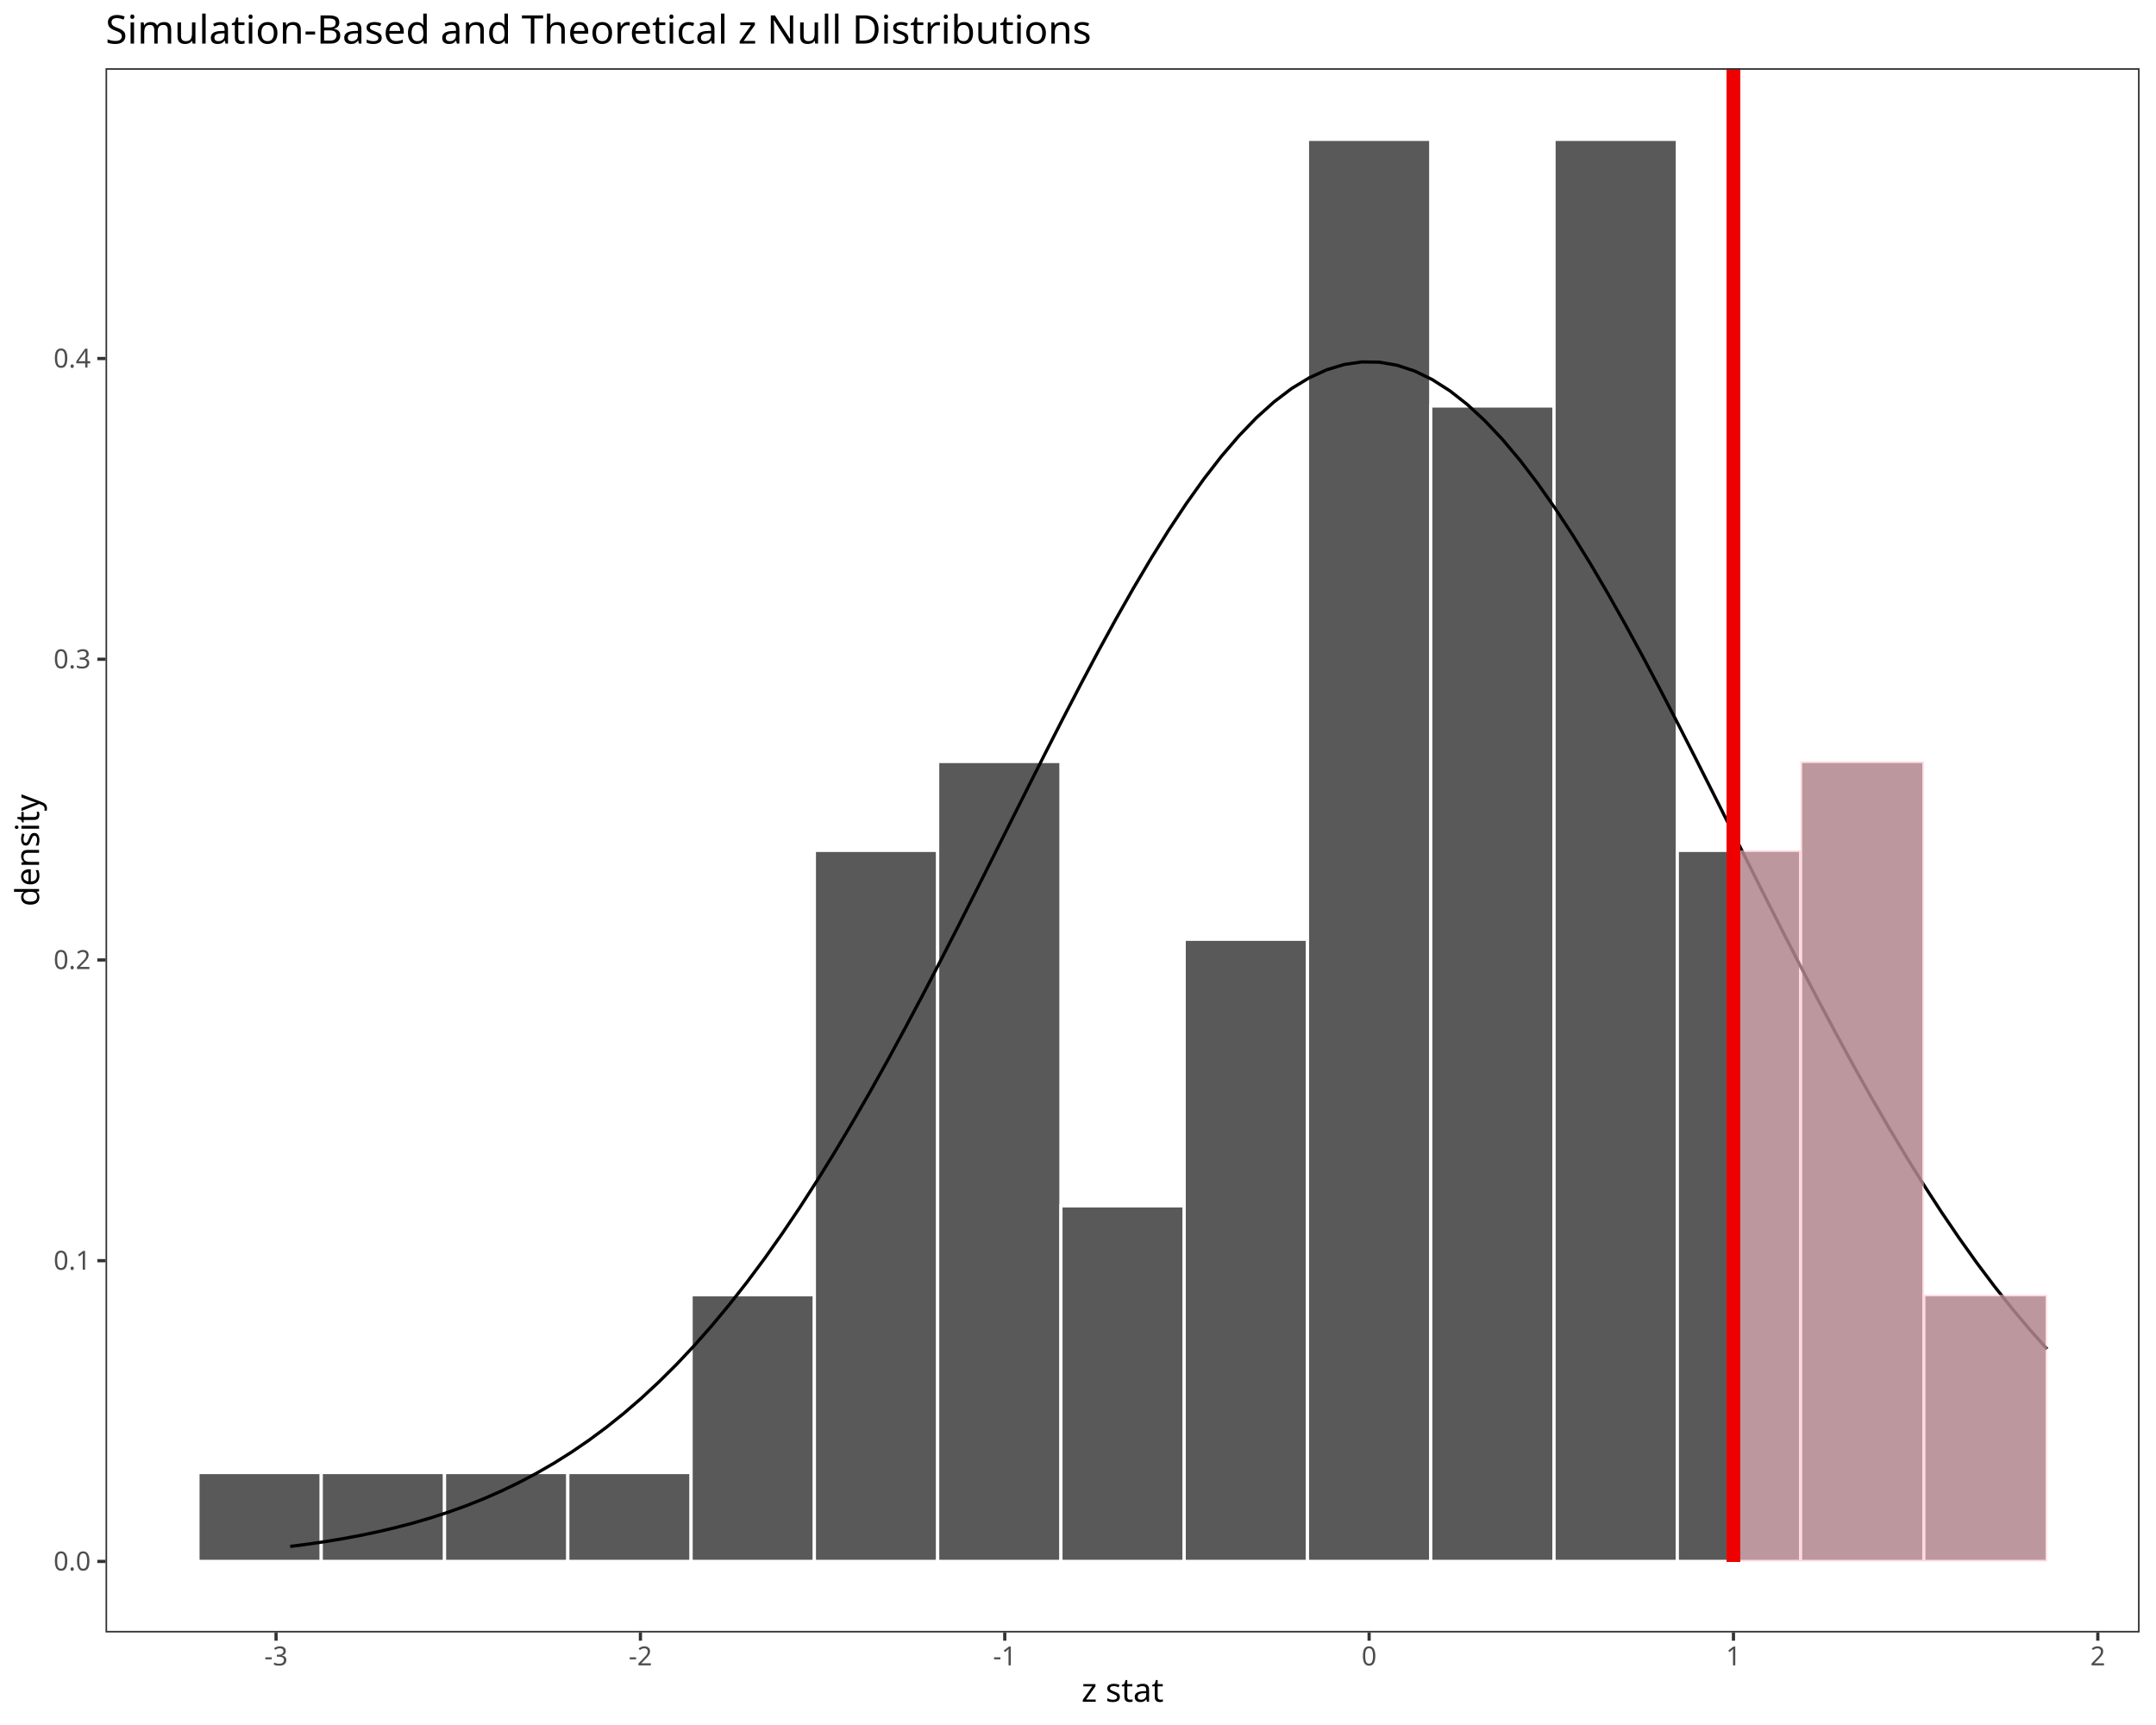
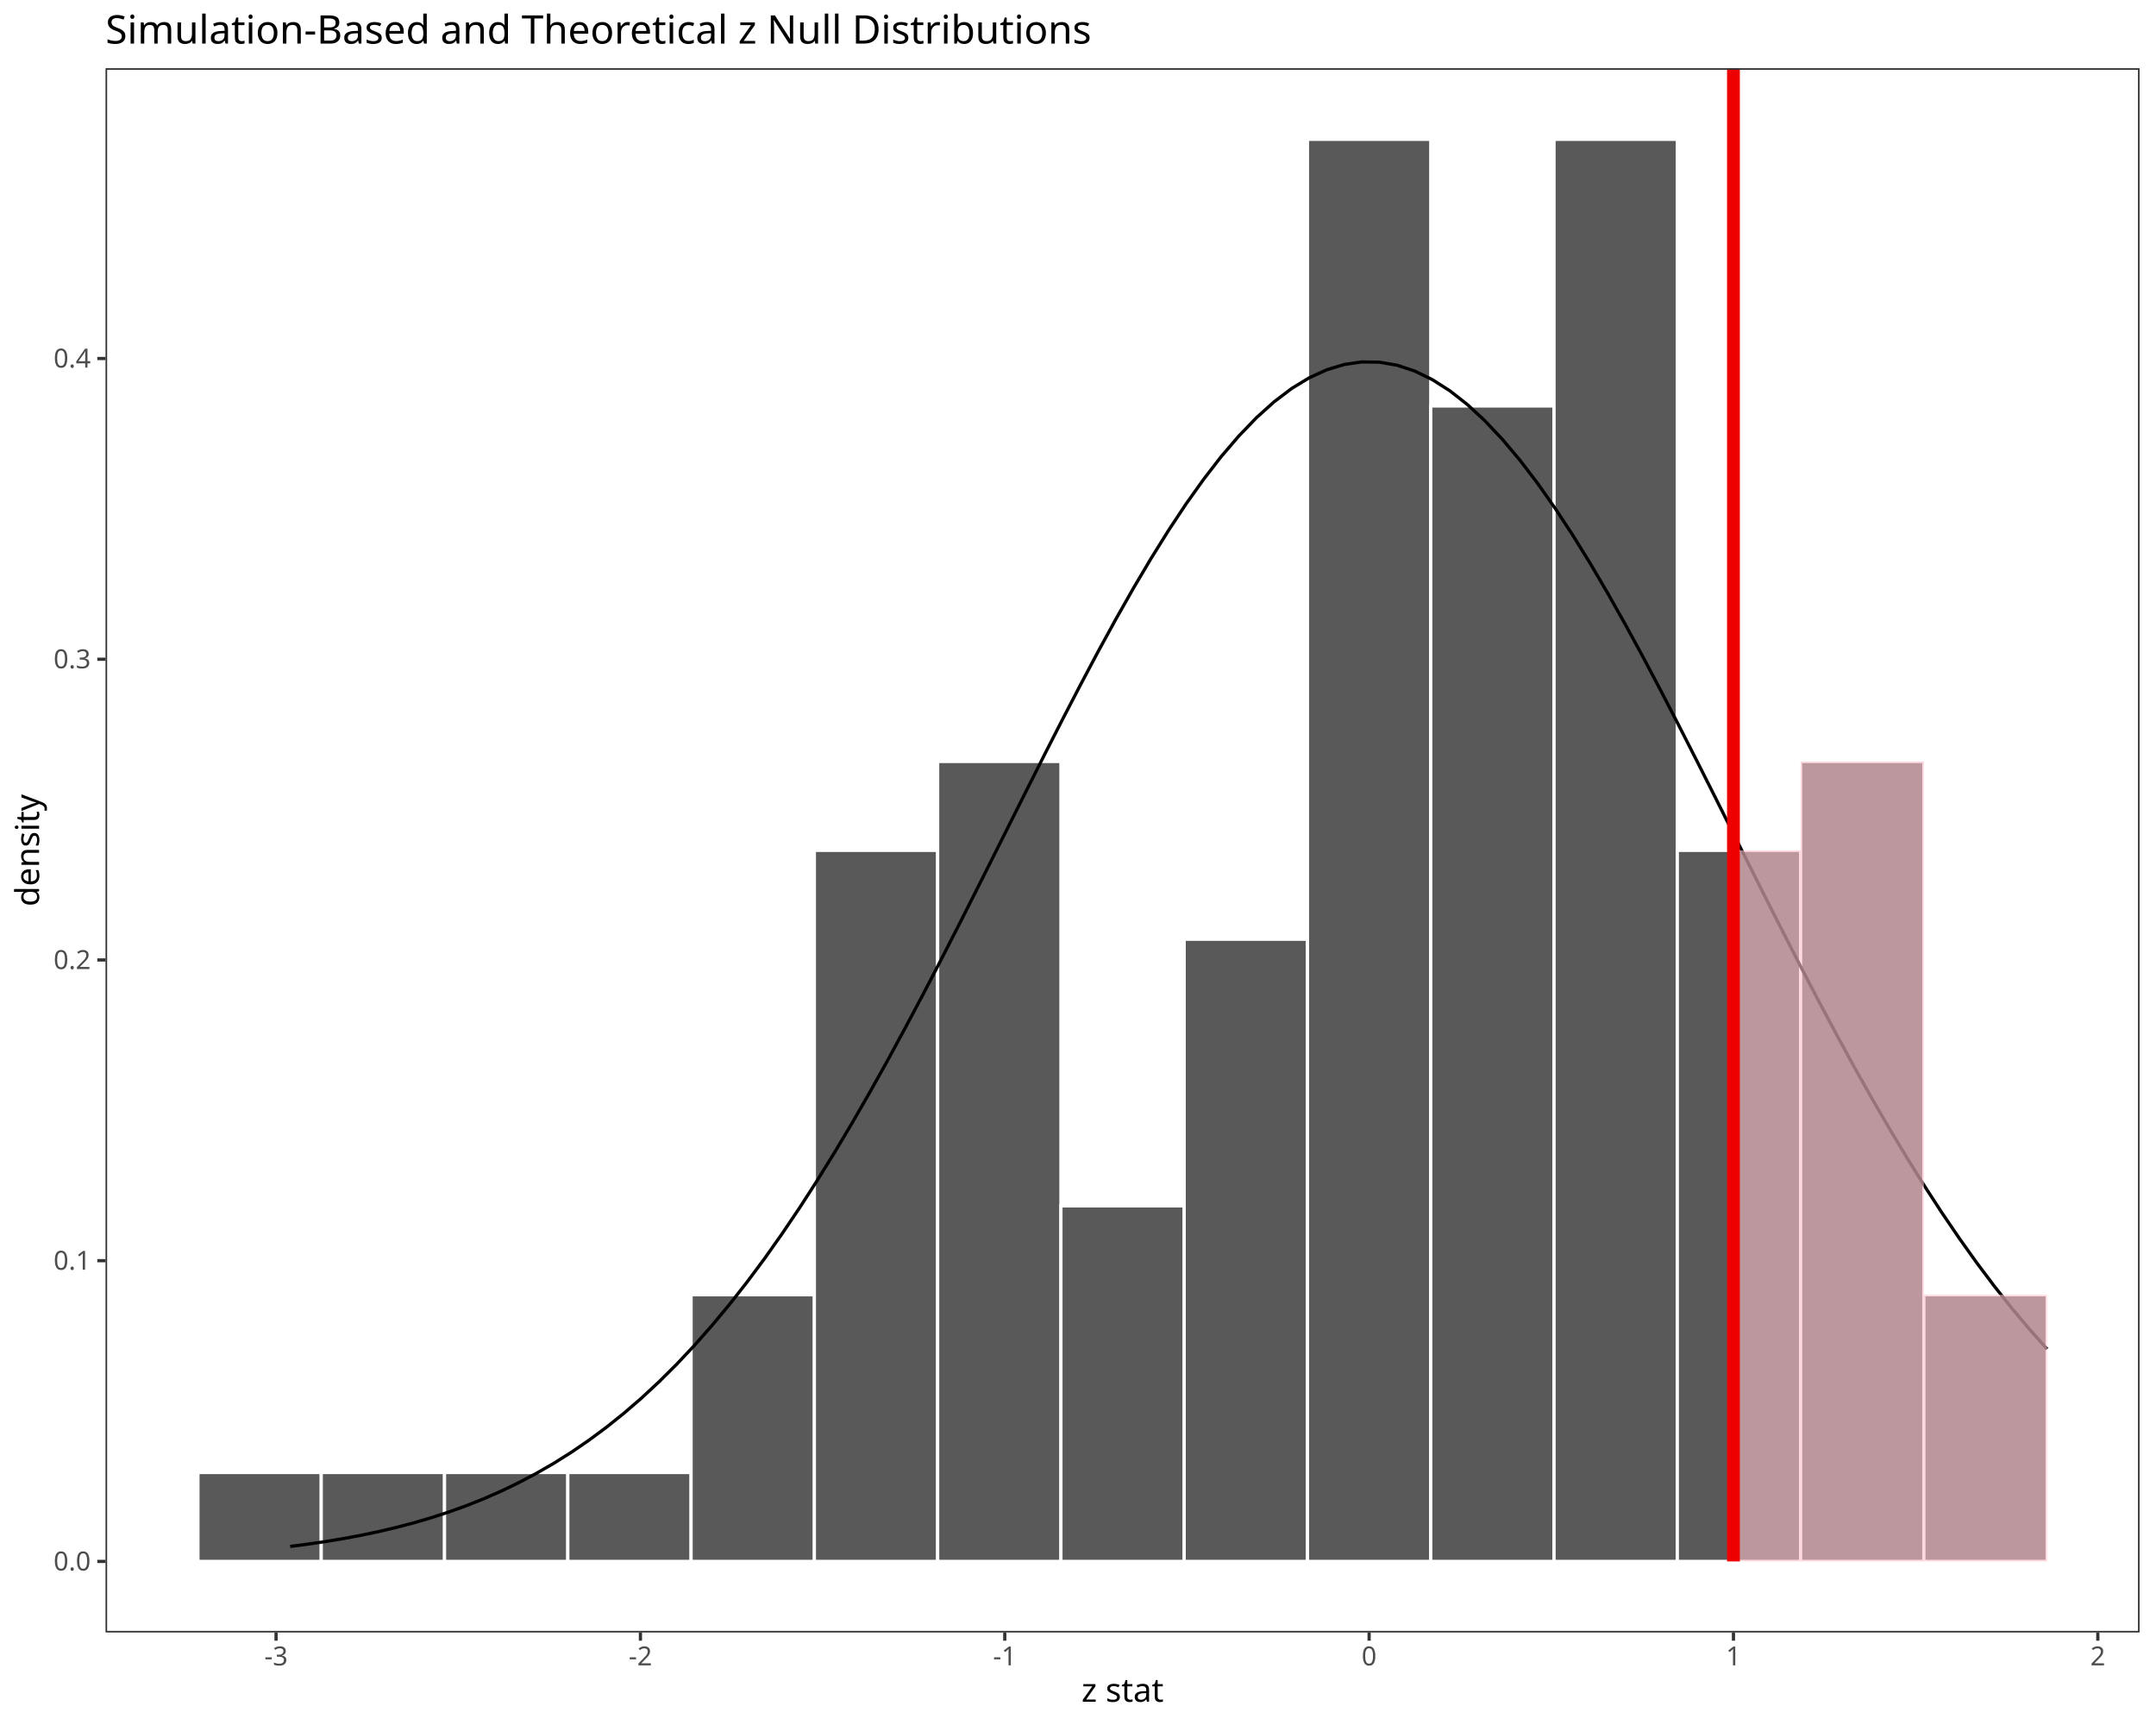
<svg xmlns="http://www.w3.org/2000/svg" class="svglite" data-engine-version="2.0" width="720.00pt" height="576.00pt" viewBox="0 0 720.00 576.00">
  <defs>
    <style type="text/css">
    .svglite line, .svglite polyline, .svglite polygon, .svglite path, .svglite rect, .svglite circle {
      fill: none;
      stroke: #000000;
      stroke-linecap: round;
      stroke-linejoin: round;
      stroke-miterlimit: 10.00;
    }
  </style>
  </defs>
  <rect width="100%" height="100%" style="stroke: none; fill: #FFFFFF;" />
  <defs>
    <clipPath id="cpMC4wMHw3MjAuMDB8MC4wMHw1NzYuMDA=">
      <rect x="0.00" y="0.00" width="720.00" height="576.00" />
    </clipPath>
  </defs>
  <g clip-path="url(#cpMC4wMHw3MjAuMDB8MC4wMHw1NzYuMDA=)">
    <rect x="0.00" y="0.00" width="720.00" height="576.00" style="stroke-width: 1.07; stroke: #FFFFFF; fill: #FFFFFF;" />
  </g>
  <defs>
    <clipPath id="cpMzUuMjR8NzE0LjUyfDIyLjc4fDU0NS4xMQ==">
      <rect x="35.24" y="22.78" width="679.28" height="522.33" />
    </clipPath>
  </defs>
  <g clip-path="url(#cpMzUuMjR8NzE0LjUyfDIyLjc4fDU0NS4xMQ==)">
    <rect x="35.24" y="22.78" width="679.28" height="522.33" style="stroke-width: 1.07; stroke: none; fill: #FFFFFF;" />
    <rect x="66.11" y="491.69" width="41.17" height="29.68" style="stroke-width: 1.07; stroke: #FFFFFF; stroke-linecap: butt; stroke-linejoin: miter; fill: #595959;" />
    <rect x="107.28" y="491.69" width="41.17" height="29.68" style="stroke-width: 1.07; stroke: #FFFFFF; stroke-linecap: butt; stroke-linejoin: miter; fill: #595959;" />
    <rect x="148.45" y="491.69" width="41.17" height="29.68" style="stroke-width: 1.07; stroke: #FFFFFF; stroke-linecap: butt; stroke-linejoin: miter; fill: #595959;" />
    <rect x="189.62" y="491.69" width="41.17" height="29.68" style="stroke-width: 1.07; stroke: #FFFFFF; stroke-linecap: butt; stroke-linejoin: miter; fill: #595959;" />
    <rect x="230.79" y="432.34" width="41.17" height="89.03" style="stroke-width: 1.07; stroke: #FFFFFF; stroke-linecap: butt; stroke-linejoin: miter; fill: #595959;" />
    <rect x="271.96" y="283.95" width="41.17" height="237.42" style="stroke-width: 1.07; stroke: #FFFFFF; stroke-linecap: butt; stroke-linejoin: miter; fill: #595959;" />
    <rect x="313.13" y="254.27" width="41.17" height="267.10" style="stroke-width: 1.07; stroke: #FFFFFF; stroke-linecap: butt; stroke-linejoin: miter; fill: #595959;" />
    <rect x="354.30" y="402.66" width="41.17" height="118.71" style="stroke-width: 1.07; stroke: #FFFFFF; stroke-linecap: butt; stroke-linejoin: miter; fill: #595959;" />
    <rect x="395.46" y="313.63" width="41.17" height="207.74" style="stroke-width: 1.07; stroke: #FFFFFF; stroke-linecap: butt; stroke-linejoin: miter; fill: #595959;" />
    <rect x="436.63" y="46.53" width="41.17" height="474.84" style="stroke-width: 1.07; stroke: #FFFFFF; stroke-linecap: butt; stroke-linejoin: miter; fill: #595959;" />
    <rect x="477.80" y="135.56" width="41.17" height="385.81" style="stroke-width: 1.07; stroke: #FFFFFF; stroke-linecap: butt; stroke-linejoin: miter; fill: #595959;" />
    <rect x="518.97" y="46.53" width="41.17" height="474.84" style="stroke-width: 1.07; stroke: #FFFFFF; stroke-linecap: butt; stroke-linejoin: miter; fill: #595959;" />
    <rect x="560.14" y="283.95" width="41.17" height="237.42" style="stroke-width: 1.07; stroke: #FFFFFF; stroke-linecap: butt; stroke-linejoin: miter; fill: #595959;" />
    <rect x="601.31" y="254.27" width="41.17" height="267.10" style="stroke-width: 1.07; stroke: #FFFFFF; stroke-linecap: butt; stroke-linejoin: miter; fill: #595959;" />
    <rect x="642.48" y="432.34" width="41.17" height="89.03" style="stroke-width: 1.07; stroke: #FFFFFF; stroke-linecap: butt; stroke-linejoin: miter; fill: #595959;" />
    <polyline points="96.92,516.37 102.79,515.61 108.66,514.75 114.52,513.78 120.39,512.69 126.26,511.46 132.12,510.08 137.99,508.55 143.86,506.83 149.73,504.93 155.59,502.82 161.46,500.49 167.33,497.92 173.19,495.10 179.06,492.00 184.93,488.62 190.80,484.93 196.66,480.92 202.53,476.57 208.40,471.87 214.27,466.80 220.13,461.35 226.00,455.52 231.87,449.28 237.73,442.64 243.60,435.58 249.47,428.11 255.34,420.23 261.20,411.93 267.07,403.23 272.94,394.13 278.80,384.65 284.67,374.80 290.54,364.61 296.41,354.10 302.27,343.30 308.14,332.25 314.01,320.97 319.88,309.51 325.74,297.92 331.61,286.24 337.48,274.53 343.34,262.84 349.21,251.22 355.08,239.73 360.95,228.44 366.81,217.40 372.68,206.68 378.55,196.33 384.42,186.43 390.28,177.03 396.15,168.18 402.02,159.95 407.88,152.38 413.75,145.54 419.62,139.45 425.49,134.17 431.35,129.72 437.22,126.15 443.09,123.47 448.95,121.70 454.82,120.85 460.69,120.94 466.56,121.95 472.42,123.89 478.29,126.74 484.16,130.48 490.03,135.08 495.89,140.51 501.76,146.74 507.63,153.72 513.49,161.41 519.36,169.76 525.23,178.71 531.10,188.21 536.96,198.20 542.83,208.62 548.70,219.40 554.56,230.49 560.43,241.83 566.30,253.34 572.17,264.98 578.03,276.68 583.90,288.39 589.77,300.06 595.64,311.63 601.50,323.06 607.37,334.29 613.24,345.31 619.10,356.06 624.97,366.51 630.84,376.64 636.71,386.42 642.57,395.83 648.44,404.86 654.31,413.49 660.17,421.71 666.04,429.52 671.91,436.91 677.78,443.89 683.64,450.46 " style="stroke-width: 1.07; stroke-linecap: butt;" />
    <polygon points="578.89,283.95 578.89,283.95 601.31,283.95 601.31,283.95 601.31,363.09 601.31,442.23 601.31,521.37 601.31,432.34 601.31,343.30 601.31,254.27 601.31,254.27 642.47,254.27 642.48,254.27 642.48,343.30 642.48,432.34 642.48,521.37 642.48,491.69 642.48,462.01 642.48,432.34 642.48,432.34 683.64,432.34 683.64,432.34 683.64,521.37 683.64,521.37 683.64,521.37 642.48,521.37 642.48,521.37 642.48,521.37 642.48,521.37 642.48,521.37 642.48,521.37 642.48,521.37 642.48,521.37 642.47,521.37 601.31,521.37 601.31,521.37 601.31,521.37 601.31,521.37 601.31,521.37 601.31,521.37 601.31,521.37 601.31,521.37 601.31,521.37 578.89,521.37 578.89,521.37 578.89,521.37 " style="stroke-width: 0.00; stroke: none; stroke-linecap: butt; fill: #FFC0CB; fill-opacity: 0.60;" />
    <polyline points="578.89,283.95 578.89,283.95 601.31,283.95 601.31,283.95 601.31,363.09 601.31,442.23 601.31,521.37 601.31,432.34 601.31,343.30 601.31,254.27 601.31,254.27 642.47,254.27 642.48,254.27 642.48,343.30 642.48,432.34 642.48,521.37 642.48,491.69 642.48,462.01 642.48,432.34 642.48,432.34 683.64,432.34 683.64,432.34 " style="stroke-width: 1.07; stroke: none; stroke-linecap: butt;" />
    <line x1="578.89" y1="521.37" x2="578.89" y2="22.78" style="stroke-width: 4.27; stroke: #EE0000; stroke-linecap: butt;" />
-     <line x1="578.89" y1="521.37" x2="578.89" y2="22.78" style="stroke-width: 4.27; stroke: #EE0000; stroke-linecap: butt;" />
-     <line x1="578.89" y1="521.37" x2="578.89" y2="22.78" style="stroke-width: 4.27; stroke: #EE0000; stroke-linecap: butt;" />
-     <line x1="578.89" y1="521.37" x2="578.89" y2="22.78" style="stroke-width: 4.27; stroke: #EE0000; stroke-linecap: butt;" />
-     <line x1="578.89" y1="521.37" x2="578.89" y2="22.78" style="stroke-width: 4.27; stroke: #EE0000; stroke-linecap: butt;" />
-     <line x1="578.89" y1="521.37" x2="578.89" y2="22.78" style="stroke-width: 4.27; stroke: #EE0000; stroke-linecap: butt;" />
-     <line x1="578.89" y1="521.37" x2="578.89" y2="22.78" style="stroke-width: 4.27; stroke: #EE0000; stroke-linecap: butt;" />
-     <line x1="578.89" y1="521.37" x2="578.89" y2="22.78" style="stroke-width: 4.27; stroke: #EE0000; stroke-linecap: butt;" />
-     <line x1="578.89" y1="521.37" x2="578.89" y2="22.78" style="stroke-width: 4.27; stroke: #EE0000; stroke-linecap: butt;" />
-     <line x1="578.89" y1="521.37" x2="578.89" y2="22.78" style="stroke-width: 4.27; stroke: #EE0000; stroke-linecap: butt;" />
-     <line x1="578.89" y1="521.37" x2="578.89" y2="22.78" style="stroke-width: 4.27; stroke: #EE0000; stroke-linecap: butt;" />
-     <line x1="578.89" y1="521.37" x2="578.89" y2="22.78" style="stroke-width: 4.27; stroke: #EE0000; stroke-linecap: butt;" />
-     <line x1="578.89" y1="521.37" x2="578.89" y2="22.78" style="stroke-width: 4.27; stroke: #EE0000; stroke-linecap: butt;" />
-     <line x1="578.89" y1="521.37" x2="578.89" y2="22.78" style="stroke-width: 4.27; stroke: #EE0000; stroke-linecap: butt;" />
-     <line x1="578.89" y1="521.37" x2="578.89" y2="22.78" style="stroke-width: 4.27; stroke: #EE0000; stroke-linecap: butt;" />
-     <line x1="578.89" y1="521.37" x2="578.89" y2="22.78" style="stroke-width: 4.27; stroke: #EE0000; stroke-linecap: butt;" />
-     <line x1="578.89" y1="521.37" x2="578.89" y2="22.78" style="stroke-width: 4.27; stroke: #EE0000; stroke-linecap: butt;" />
-     <line x1="578.89" y1="521.37" x2="578.89" y2="22.78" style="stroke-width: 4.27; stroke: #EE0000; stroke-linecap: butt;" />
-     <line x1="578.89" y1="521.37" x2="578.89" y2="22.78" style="stroke-width: 4.27; stroke: #EE0000; stroke-linecap: butt;" />
-     <line x1="578.89" y1="521.37" x2="578.89" y2="22.78" style="stroke-width: 4.27; stroke: #EE0000; stroke-linecap: butt;" />
-     <line x1="578.89" y1="521.37" x2="578.89" y2="22.78" style="stroke-width: 4.27; stroke: #EE0000; stroke-linecap: butt;" />
-     <line x1="578.89" y1="521.37" x2="578.89" y2="22.78" style="stroke-width: 4.27; stroke: #EE0000; stroke-linecap: butt;" />
-     <line x1="578.89" y1="521.37" x2="578.89" y2="22.78" style="stroke-width: 4.27; stroke: #EE0000; stroke-linecap: butt;" />
-     <line x1="578.89" y1="521.37" x2="578.89" y2="22.78" style="stroke-width: 4.27; stroke: #EE0000; stroke-linecap: butt;" />
-     <line x1="578.89" y1="521.37" x2="578.89" y2="22.78" style="stroke-width: 4.27; stroke: #EE0000; stroke-linecap: butt;" />
-     <line x1="578.89" y1="521.37" x2="578.89" y2="22.78" style="stroke-width: 4.27; stroke: #EE0000; stroke-linecap: butt;" />
-     <line x1="578.89" y1="521.37" x2="578.89" y2="22.78" style="stroke-width: 4.27; stroke: #EE0000; stroke-linecap: butt;" />
-     <line x1="578.89" y1="521.37" x2="578.89" y2="22.78" style="stroke-width: 4.27; stroke: #EE0000; stroke-linecap: butt;" />
-     <line x1="578.89" y1="521.37" x2="578.89" y2="22.78" style="stroke-width: 4.27; stroke: #EE0000; stroke-linecap: butt;" />
-     <line x1="578.89" y1="521.37" x2="578.89" y2="22.78" style="stroke-width: 4.27; stroke: #EE0000; stroke-linecap: butt;" />
-     <line x1="578.89" y1="521.37" x2="578.89" y2="22.78" style="stroke-width: 4.27; stroke: #EE0000; stroke-linecap: butt;" />
-     <line x1="578.89" y1="521.37" x2="578.89" y2="22.78" style="stroke-width: 4.27; stroke: #EE0000; stroke-linecap: butt;" />
-     <line x1="578.89" y1="521.37" x2="578.89" y2="22.78" style="stroke-width: 4.27; stroke: #EE0000; stroke-linecap: butt;" />
-     <line x1="578.89" y1="521.37" x2="578.89" y2="22.78" style="stroke-width: 4.27; stroke: #EE0000; stroke-linecap: butt;" />
-     <line x1="578.89" y1="521.37" x2="578.89" y2="22.78" style="stroke-width: 4.27; stroke: #EE0000; stroke-linecap: butt;" />
-     <line x1="578.89" y1="521.37" x2="578.89" y2="22.78" style="stroke-width: 4.27; stroke: #EE0000; stroke-linecap: butt;" />
-     <line x1="578.89" y1="521.37" x2="578.89" y2="22.78" style="stroke-width: 4.27; stroke: #EE0000; stroke-linecap: butt;" />
-     <line x1="578.89" y1="521.37" x2="578.89" y2="22.78" style="stroke-width: 4.27; stroke: #EE0000; stroke-linecap: butt;" />
-     <line x1="578.89" y1="521.37" x2="578.89" y2="22.78" style="stroke-width: 4.27; stroke: #EE0000; stroke-linecap: butt;" />
-     <line x1="578.89" y1="521.37" x2="578.89" y2="22.78" style="stroke-width: 4.27; stroke: #EE0000; stroke-linecap: butt;" />
-     <line x1="578.89" y1="521.37" x2="578.89" y2="22.78" style="stroke-width: 4.27; stroke: #EE0000; stroke-linecap: butt;" />
-     <line x1="578.89" y1="521.37" x2="578.89" y2="22.78" style="stroke-width: 4.27; stroke: #EE0000; stroke-linecap: butt;" />
-     <line x1="578.89" y1="521.37" x2="578.89" y2="22.78" style="stroke-width: 4.27; stroke: #EE0000; stroke-linecap: butt;" />
-     <line x1="578.89" y1="521.37" x2="578.89" y2="22.78" style="stroke-width: 4.27; stroke: #EE0000; stroke-linecap: butt;" />
-     <line x1="578.89" y1="521.37" x2="578.89" y2="22.78" style="stroke-width: 4.27; stroke: #EE0000; stroke-linecap: butt;" />
-     <line x1="578.89" y1="521.37" x2="578.89" y2="22.78" style="stroke-width: 4.27; stroke: #EE0000; stroke-linecap: butt;" />
-     <line x1="578.89" y1="521.37" x2="578.89" y2="22.78" style="stroke-width: 4.27; stroke: #EE0000; stroke-linecap: butt;" />
-     <line x1="578.89" y1="521.37" x2="578.89" y2="22.78" style="stroke-width: 4.27; stroke: #EE0000; stroke-linecap: butt;" />
-     <line x1="578.89" y1="521.37" x2="578.89" y2="22.78" style="stroke-width: 4.27; stroke: #EE0000; stroke-linecap: butt;" />
-     <line x1="578.89" y1="521.37" x2="578.89" y2="22.78" style="stroke-width: 4.27; stroke: #EE0000; stroke-linecap: butt;" />
-     <line x1="578.89" y1="521.37" x2="578.89" y2="22.78" style="stroke-width: 4.27; stroke: #EE0000; stroke-linecap: butt;" />
-     <line x1="578.89" y1="521.37" x2="578.89" y2="22.78" style="stroke-width: 4.27; stroke: #EE0000; stroke-linecap: butt;" />
-     <line x1="578.89" y1="521.37" x2="578.89" y2="22.78" style="stroke-width: 4.27; stroke: #EE0000; stroke-linecap: butt;" />
-     <line x1="578.89" y1="521.37" x2="578.89" y2="22.78" style="stroke-width: 4.27; stroke: #EE0000; stroke-linecap: butt;" />
-     <line x1="578.89" y1="521.37" x2="578.89" y2="22.78" style="stroke-width: 4.27; stroke: #EE0000; stroke-linecap: butt;" />
-     <line x1="578.89" y1="521.37" x2="578.89" y2="22.78" style="stroke-width: 4.27; stroke: #EE0000; stroke-linecap: butt;" />
-     <line x1="578.89" y1="521.37" x2="578.89" y2="22.78" style="stroke-width: 4.27; stroke: #EE0000; stroke-linecap: butt;" />
-     <line x1="578.89" y1="521.37" x2="578.89" y2="22.78" style="stroke-width: 4.27; stroke: #EE0000; stroke-linecap: butt;" />
-     <line x1="578.89" y1="521.37" x2="578.89" y2="22.78" style="stroke-width: 4.27; stroke: #EE0000; stroke-linecap: butt;" />
-     <line x1="578.89" y1="521.37" x2="578.89" y2="22.78" style="stroke-width: 4.27; stroke: #EE0000; stroke-linecap: butt;" />
-     <line x1="578.89" y1="521.37" x2="578.89" y2="22.78" style="stroke-width: 4.27; stroke: #EE0000; stroke-linecap: butt;" />
-     <line x1="578.89" y1="521.37" x2="578.89" y2="22.78" style="stroke-width: 4.27; stroke: #EE0000; stroke-linecap: butt;" />
-     <line x1="578.89" y1="521.37" x2="578.89" y2="22.78" style="stroke-width: 4.27; stroke: #EE0000; stroke-linecap: butt;" />
-     <line x1="578.89" y1="521.37" x2="578.89" y2="22.78" style="stroke-width: 4.27; stroke: #EE0000; stroke-linecap: butt;" />
-     <line x1="578.89" y1="521.37" x2="578.89" y2="22.78" style="stroke-width: 4.27; stroke: #EE0000; stroke-linecap: butt;" />
-     <line x1="578.89" y1="521.37" x2="578.89" y2="22.78" style="stroke-width: 4.27; stroke: #EE0000; stroke-linecap: butt;" />
-     <line x1="578.89" y1="521.37" x2="578.89" y2="22.78" style="stroke-width: 4.27; stroke: #EE0000; stroke-linecap: butt;" />
-     <line x1="578.89" y1="521.37" x2="578.89" y2="22.78" style="stroke-width: 4.27; stroke: #EE0000; stroke-linecap: butt;" />
-     <line x1="578.89" y1="521.37" x2="578.89" y2="22.78" style="stroke-width: 4.27; stroke: #EE0000; stroke-linecap: butt;" />
-     <line x1="578.89" y1="521.37" x2="578.89" y2="22.78" style="stroke-width: 4.27; stroke: #EE0000; stroke-linecap: butt;" />
-     <line x1="578.89" y1="521.37" x2="578.89" y2="22.78" style="stroke-width: 4.27; stroke: #EE0000; stroke-linecap: butt;" />
-     <line x1="578.89" y1="521.37" x2="578.89" y2="22.78" style="stroke-width: 4.27; stroke: #EE0000; stroke-linecap: butt;" />
-     <line x1="578.89" y1="521.37" x2="578.89" y2="22.78" style="stroke-width: 4.27; stroke: #EE0000; stroke-linecap: butt;" />
-     <line x1="578.89" y1="521.37" x2="578.89" y2="22.78" style="stroke-width: 4.27; stroke: #EE0000; stroke-linecap: butt;" />
-     <line x1="578.89" y1="521.37" x2="578.89" y2="22.78" style="stroke-width: 4.27; stroke: #EE0000; stroke-linecap: butt;" />
-     <line x1="578.89" y1="521.37" x2="578.89" y2="22.78" style="stroke-width: 4.27; stroke: #EE0000; stroke-linecap: butt;" />
-     <line x1="578.89" y1="521.37" x2="578.89" y2="22.78" style="stroke-width: 4.27; stroke: #EE0000; stroke-linecap: butt;" />
-     <line x1="578.89" y1="521.37" x2="578.89" y2="22.78" style="stroke-width: 4.27; stroke: #EE0000; stroke-linecap: butt;" />
-     <line x1="578.89" y1="521.37" x2="578.89" y2="22.78" style="stroke-width: 4.27; stroke: #EE0000; stroke-linecap: butt;" />
-     <line x1="578.89" y1="521.37" x2="578.89" y2="22.78" style="stroke-width: 4.27; stroke: #EE0000; stroke-linecap: butt;" />
-     <line x1="578.89" y1="521.37" x2="578.89" y2="22.78" style="stroke-width: 4.27; stroke: #EE0000; stroke-linecap: butt;" />
-     <line x1="578.89" y1="521.37" x2="578.89" y2="22.78" style="stroke-width: 4.27; stroke: #EE0000; stroke-linecap: butt;" />
-     <line x1="578.89" y1="521.37" x2="578.89" y2="22.78" style="stroke-width: 4.27; stroke: #EE0000; stroke-linecap: butt;" />
-     <line x1="578.89" y1="521.37" x2="578.89" y2="22.78" style="stroke-width: 4.27; stroke: #EE0000; stroke-linecap: butt;" />
-     <line x1="578.89" y1="521.37" x2="578.89" y2="22.78" style="stroke-width: 4.27; stroke: #EE0000; stroke-linecap: butt;" />
-     <line x1="578.89" y1="521.37" x2="578.89" y2="22.78" style="stroke-width: 4.27; stroke: #EE0000; stroke-linecap: butt;" />
-     <line x1="578.89" y1="521.37" x2="578.89" y2="22.78" style="stroke-width: 4.27; stroke: #EE0000; stroke-linecap: butt;" />
-     <line x1="578.89" y1="521.37" x2="578.89" y2="22.78" style="stroke-width: 4.27; stroke: #EE0000; stroke-linecap: butt;" />
-     <line x1="578.89" y1="521.37" x2="578.89" y2="22.78" style="stroke-width: 4.27; stroke: #EE0000; stroke-linecap: butt;" />
-     <line x1="578.89" y1="521.37" x2="578.89" y2="22.78" style="stroke-width: 4.27; stroke: #EE0000; stroke-linecap: butt;" />
-     <line x1="578.89" y1="521.37" x2="578.89" y2="22.78" style="stroke-width: 4.27; stroke: #EE0000; stroke-linecap: butt;" />
-     <line x1="578.89" y1="521.37" x2="578.89" y2="22.78" style="stroke-width: 4.27; stroke: #EE0000; stroke-linecap: butt;" />
-     <line x1="578.89" y1="521.37" x2="578.89" y2="22.78" style="stroke-width: 4.27; stroke: #EE0000; stroke-linecap: butt;" />
-     <line x1="578.89" y1="521.37" x2="578.89" y2="22.78" style="stroke-width: 4.27; stroke: #EE0000; stroke-linecap: butt;" />
-     <line x1="578.89" y1="521.37" x2="578.89" y2="22.78" style="stroke-width: 4.27; stroke: #EE0000; stroke-linecap: butt;" />
-     <line x1="578.89" y1="521.37" x2="578.89" y2="22.78" style="stroke-width: 4.27; stroke: #EE0000; stroke-linecap: butt;" />
-     <line x1="578.89" y1="521.37" x2="578.89" y2="22.78" style="stroke-width: 4.27; stroke: #EE0000; stroke-linecap: butt;" />
-     <line x1="578.89" y1="521.37" x2="578.89" y2="22.78" style="stroke-width: 4.27; stroke: #EE0000; stroke-linecap: butt;" />
-     <line x1="578.89" y1="521.37" x2="578.89" y2="22.78" style="stroke-width: 4.27; stroke: #EE0000; stroke-linecap: butt;" />
-     <line x1="578.89" y1="521.37" x2="578.89" y2="22.78" style="stroke-width: 4.27; stroke: #EE0000; stroke-linecap: butt;" />
    <rect x="35.24" y="22.78" width="679.28" height="522.33" style="stroke-width: 1.07; stroke: #333333;" />
  </g>
  <g clip-path="url(#cpMC4wMHw3MjAuMDB8MC4wMHw1NzYuMDA=)">
    <text x="30.31" y="524.40" text-anchor="end" style="font-size: 8.80px; fill: #4D4D4D; font-family: sans;" textLength="12.23px" lengthAdjust="spacingAndGlyphs">0.0</text>
    <text x="30.31" y="423.98" text-anchor="end" style="font-size: 8.80px; fill: #4D4D4D; font-family: sans;" textLength="12.23px" lengthAdjust="spacingAndGlyphs">0.1</text>
    <text x="30.31" y="323.57" text-anchor="end" style="font-size: 8.80px; fill: #4D4D4D; font-family: sans;" textLength="12.23px" lengthAdjust="spacingAndGlyphs">0.2</text>
    <text x="30.31" y="223.15" text-anchor="end" style="font-size: 8.80px; fill: #4D4D4D; font-family: sans;" textLength="12.23px" lengthAdjust="spacingAndGlyphs">0.3</text>
    <text x="30.31" y="122.74" text-anchor="end" style="font-size: 8.80px; fill: #4D4D4D; font-family: sans;" textLength="12.23px" lengthAdjust="spacingAndGlyphs">0.4</text>
    <polyline points="32.50,521.37 35.24,521.37 " style="stroke-width: 1.07; stroke: #333333; stroke-linecap: butt;" />
    <polyline points="32.50,420.96 35.24,420.96 " style="stroke-width: 1.07; stroke: #333333; stroke-linecap: butt;" />
    <polyline points="32.50,320.54 35.24,320.54 " style="stroke-width: 1.07; stroke: #333333; stroke-linecap: butt;" />
    <polyline points="32.50,220.13 35.24,220.13 " style="stroke-width: 1.07; stroke: #333333; stroke-linecap: butt;" />
    <polyline points="32.50,119.71 35.24,119.71 " style="stroke-width: 1.07; stroke: #333333; stroke-linecap: butt;" />
    <polyline points="92.19,547.85 92.19,545.11 " style="stroke-width: 1.07; stroke: #333333; stroke-linecap: butt;" />
    <polyline points="213.87,547.85 213.87,545.11 " style="stroke-width: 1.07; stroke: #333333; stroke-linecap: butt;" />
    <polyline points="335.54,547.85 335.54,545.11 " style="stroke-width: 1.07; stroke: #333333; stroke-linecap: butt;" />
    <polyline points="457.22,547.85 457.22,545.11 " style="stroke-width: 1.07; stroke: #333333; stroke-linecap: butt;" />
    <polyline points="578.89,547.85 578.89,545.11 " style="stroke-width: 1.07; stroke: #333333; stroke-linecap: butt;" />
    <polyline points="700.57,547.85 700.57,545.11 " style="stroke-width: 1.07; stroke: #333333; stroke-linecap: butt;" />
    <text x="92.19" y="556.10" text-anchor="middle" style="font-size: 8.80px; fill: #4D4D4D; font-family: sans;" textLength="7.82px" lengthAdjust="spacingAndGlyphs">-3</text>
    <text x="213.87" y="556.10" text-anchor="middle" style="font-size: 8.80px; fill: #4D4D4D; font-family: sans;" textLength="7.82px" lengthAdjust="spacingAndGlyphs">-2</text>
    <text x="335.54" y="556.10" text-anchor="middle" style="font-size: 8.80px; fill: #4D4D4D; font-family: sans;" textLength="7.82px" lengthAdjust="spacingAndGlyphs">-1</text>
    <text x="457.22" y="556.10" text-anchor="middle" style="font-size: 8.80px; fill: #4D4D4D; font-family: sans;" textLength="4.89px" lengthAdjust="spacingAndGlyphs">0</text>
    <text x="578.89" y="556.10" text-anchor="middle" style="font-size: 8.80px; fill: #4D4D4D; font-family: sans;" textLength="4.89px" lengthAdjust="spacingAndGlyphs">1</text>
    <text x="700.57" y="556.10" text-anchor="middle" style="font-size: 8.80px; fill: #4D4D4D; font-family: sans;" textLength="4.89px" lengthAdjust="spacingAndGlyphs">2</text>
    <text x="374.88" y="568.24" text-anchor="middle" style="font-size: 11.00px; font-family: sans;" textLength="26.29px" lengthAdjust="spacingAndGlyphs">z stat</text>
    <text transform="translate(13.05,283.95) rotate(-90)" text-anchor="middle" style="font-size: 11.00px; font-family: sans;" textLength="34.86px" lengthAdjust="spacingAndGlyphs">density</text>
    <text x="35.24" y="14.56" style="font-size: 13.20px; font-family: sans;" textLength="311.11px" lengthAdjust="spacingAndGlyphs">Simulation-Based and Theoretical z Null Distributions</text>
  </g>
</svg>
